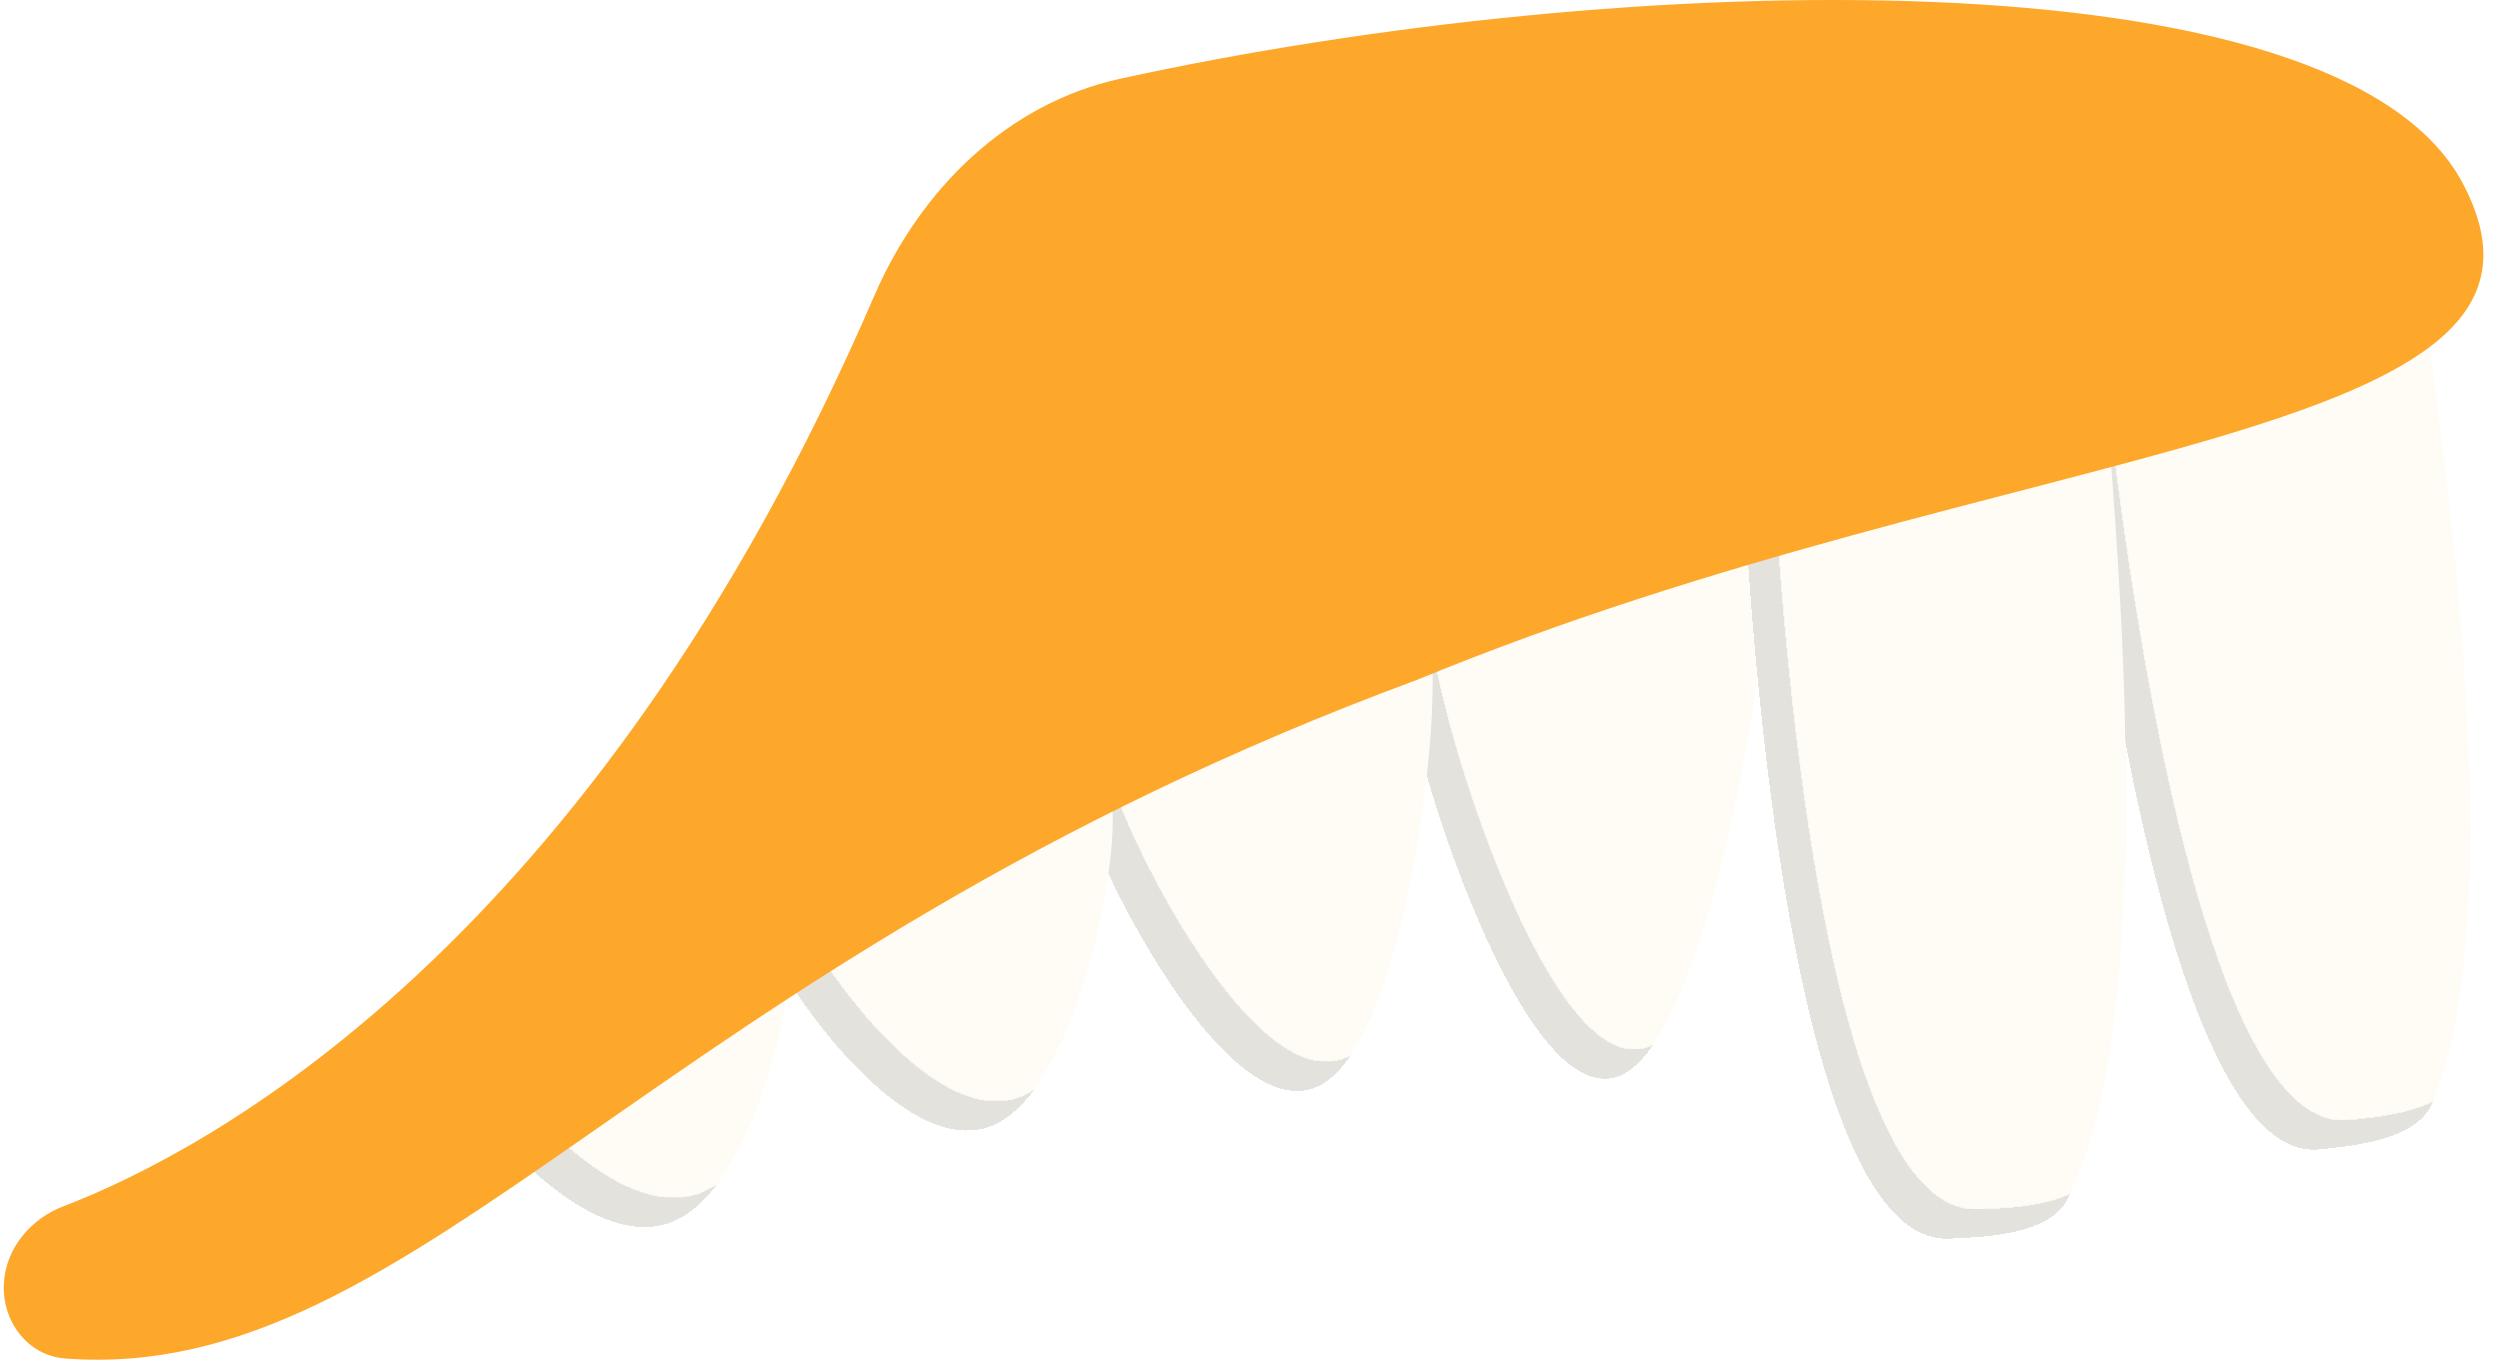
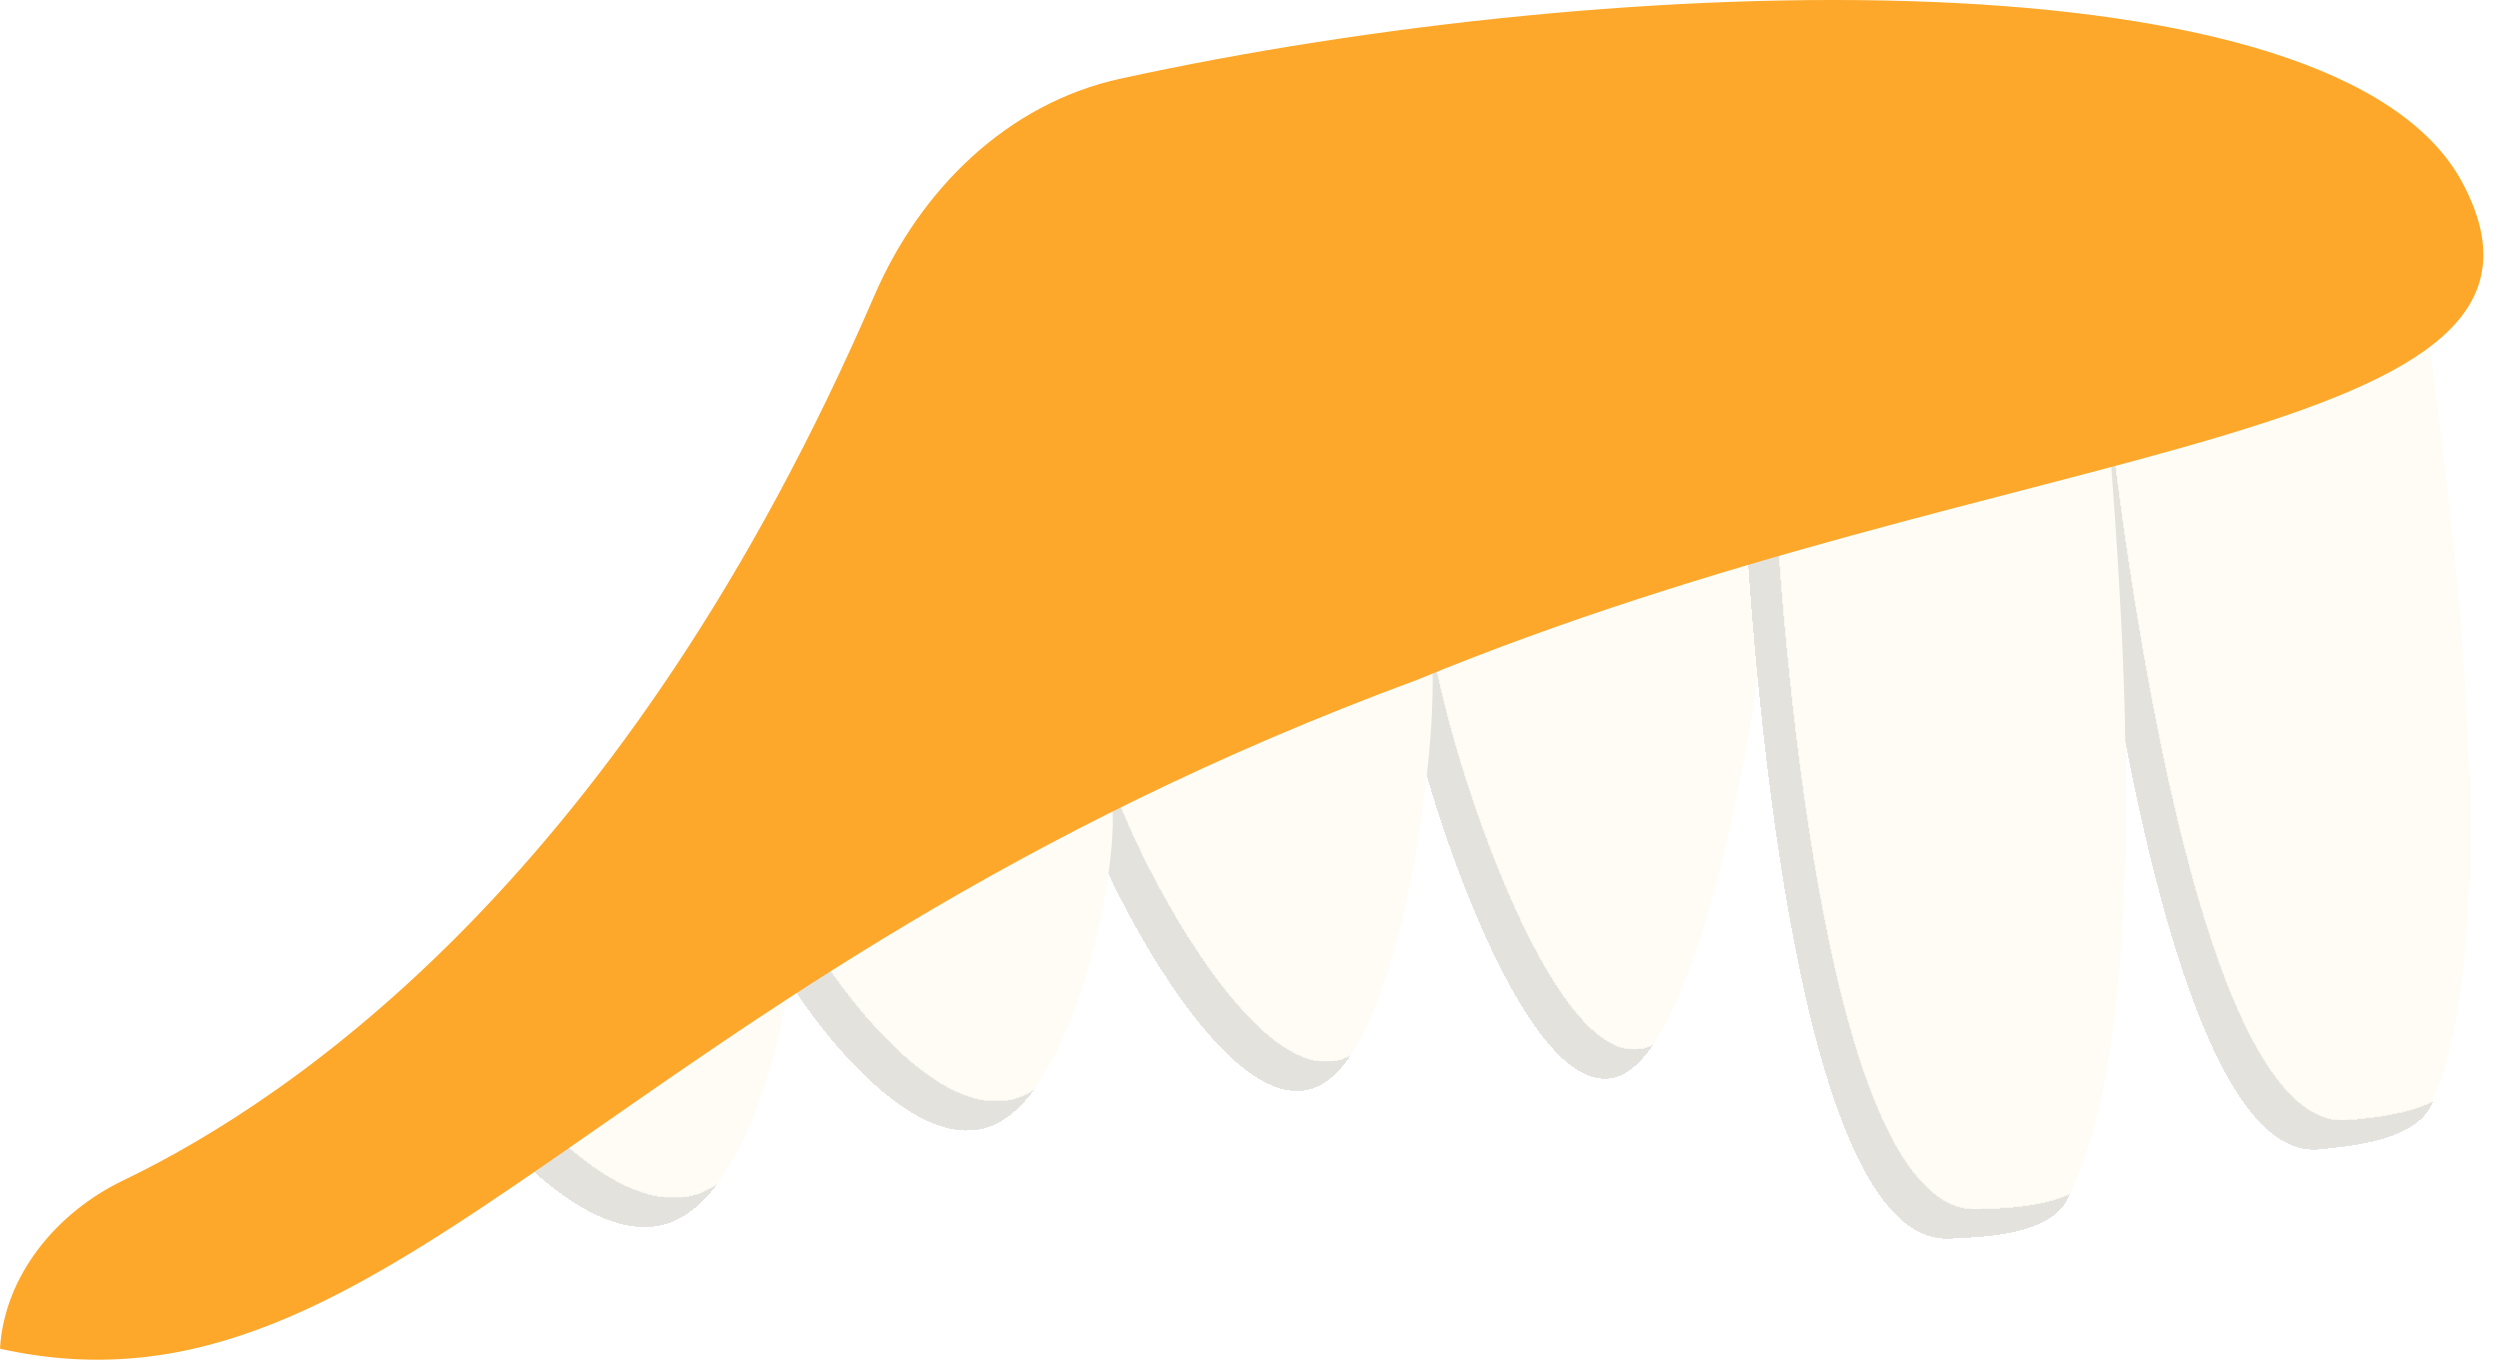
<svg xmlns="http://www.w3.org/2000/svg" width="171" height="93" viewBox="0 0 171 93" fill="none">
  <g filter="url(#filter0_i_28_329)">
    <path d="M142.26 29.969C141.412 22.642 165.221 15.311 166.069 22.638C166.777 28.757 172.026 62.818 166.29 75.527C165.157 78.036 160.598 78.368 158.696 78.579C148.144 79.752 143.107 37.296 142.26 29.969Z" fill="#FEFCF5" />
  </g>
  <g filter="url(#filter1_i_28_329)">
    <path d="M120.985 36.5C121.484 42.167 116.992 71.758 110.504 73.647C104.015 75.536 96.529 51.611 96.03 45.944C95.531 40.278 120.486 30.834 120.985 36.5Z" fill="#FEFCF5" />
  </g>
  <g filter="url(#filter2_i_28_329)">
    <path d="M119.389 35.214C118.951 27.85 143.784 21.902 144.223 29.266C144.589 35.415 147.971 69.722 141.345 82.08C140.037 84.519 135.344 84.588 133.383 84.69C122.499 85.253 119.828 42.577 119.389 35.214Z" fill="#FEFCF5" />
  </g>
  <g filter="url(#filter3_i_28_329)">
    <path d="M97.849 44.194C98.705 48.641 96.084 72.424 89.723 74.435C83.363 76.446 74.379 58.101 73.523 53.655C72.668 49.209 96.994 39.748 97.849 44.194Z" fill="#FEFCF5" />
  </g>
  <g filter="url(#filter4_i_28_329)">
    <path d="M76.009 54.77C76.769 58.019 73.651 75.549 67.258 77.161C60.866 78.773 52.285 65.484 51.524 62.235C50.764 58.986 75.249 51.521 76.009 54.77Z" fill="#FEFCF5" />
  </g>
  <g filter="url(#filter5_i_28_329)">
    <path d="M53.982 63.656C54.754 66.524 51.703 82.17 45.323 83.75C38.943 85.329 30.32 73.721 29.548 70.853C28.776 67.984 53.211 60.787 53.982 63.656Z" fill="#FEFCF5" />
  </g>
-   <path d="M168.431 12.5C159.91 -3.478 110.969 -2.121 76.65 5.379C68.893 7.074 62.945 12.955 59.796 20.243C40.476 64.958 14.053 78.79 4.309 82.522C2.095 83.371 0.404 85.388 0.265 87.755C0.112 90.347 1.87 92.726 4.46 92.922C28.759 94.761 44.563 65.843 96.931 46.5C137.675 29.697 178.031 30.5 168.431 12.5Z" fill="#FDA82A" />
+   <path d="M168.431 12.5C159.91 -3.478 110.969 -2.121 76.65 5.379C68.893 7.074 62.945 12.955 59.796 20.243C42.764 59.662 20.212 75.08 8.433 80.737C3.894 82.917 0.296 87.226 0 92.253C27 98.253 41.431 67 96.931 46.5C137.675 29.697 178.031 30.5 168.431 12.5Z" fill="#FDA82A" />
  <defs>
    <filter id="filter0_i_28_329" x="142.237" y="19.604" width="26.704" height="58.999" filterUnits="userSpaceOnUse" color-interpolation-filters="sRGB">
      <feFlood flood-opacity="0" result="BackgroundImageFix" />
      <feBlend mode="normal" in="SourceGraphic" in2="BackgroundImageFix" result="shape" />
      <feColorMatrix in="SourceAlpha" type="matrix" values="0 0 0 0 0 0 0 0 0 0 0 0 0 0 0 0 0 0 127 0" result="hardAlpha" />
      <feOffset dx="2" dy="-2" />
      <feComposite in2="hardAlpha" operator="arithmetic" k2="-1" k3="1" />
      <feColorMatrix type="matrix" values="0 0 0 0 0 0 0 0 0 0 0 0 0 0 0 0 0 0 0.1 0" />
      <feBlend mode="normal" in2="shape" result="effect1_innerShadow_28_329" />
    </filter>
    <filter id="filter1_i_28_329" x="96.023" y="34.753" width="25" height="39" filterUnits="userSpaceOnUse" color-interpolation-filters="sRGB">
      <feFlood flood-opacity="0" result="BackgroundImageFix" />
      <feBlend mode="normal" in="SourceGraphic" in2="BackgroundImageFix" result="shape" />
      <feColorMatrix in="SourceAlpha" type="matrix" values="0 0 0 0 0 0 0 0 0 0 0 0 0 0 0 0 0 0 127 0" result="hardAlpha" />
      <feOffset dx="2" dy="-2" />
      <feComposite in2="hardAlpha" operator="arithmetic" k2="-1" k3="1" />
      <feColorMatrix type="matrix" values="0 0 0 0 0 0 0 0 0 0 0 0 0 0 0 0 0 0 0.1 0" />
      <feBlend mode="normal" in2="shape" result="effect1_innerShadow_28_329" />
    </filter>
    <filter id="filter2_i_28_329" x="119.384" y="25.896" width="26.026" height="58.799" filterUnits="userSpaceOnUse" color-interpolation-filters="sRGB">
      <feFlood flood-opacity="0" result="BackgroundImageFix" />
      <feBlend mode="normal" in="SourceGraphic" in2="BackgroundImageFix" result="shape" />
      <feColorMatrix in="SourceAlpha" type="matrix" values="0 0 0 0 0 0 0 0 0 0 0 0 0 0 0 0 0 0 127 0" result="hardAlpha" />
      <feOffset dx="2" dy="-2" />
      <feComposite in2="hardAlpha" operator="arithmetic" k2="-1" k3="1" />
      <feColorMatrix type="matrix" values="0 0 0 0 0 0 0 0 0 0 0 0 0 0 0 0 0 0 0.1 0" />
      <feBlend mode="normal" in2="shape" result="effect1_innerShadow_28_329" />
    </filter>
    <filter id="filter3_i_28_329" x="73.501" y="43.035" width="24.505" height="31.553" filterUnits="userSpaceOnUse" color-interpolation-filters="sRGB">
      <feFlood flood-opacity="0" result="BackgroundImageFix" />
      <feBlend mode="normal" in="SourceGraphic" in2="BackgroundImageFix" result="shape" />
      <feColorMatrix in="SourceAlpha" type="matrix" values="0 0 0 0 0 0 0 0 0 0 0 0 0 0 0 0 0 0 127 0" result="hardAlpha" />
      <feOffset dx="2" dy="-2" />
      <feComposite in2="hardAlpha" operator="arithmetic" k2="-1" k3="1" />
      <feColorMatrix type="matrix" values="0 0 0 0 0 0 0 0 0 0 0 0 0 0 0 0 0 0 0.1 0" />
      <feBlend mode="normal" in2="shape" result="effect1_innerShadow_28_329" />
    </filter>
    <filter id="filter4_i_28_329" x="51.507" y="53.969" width="24.614" height="23.327" filterUnits="userSpaceOnUse" color-interpolation-filters="sRGB">
      <feFlood flood-opacity="0" result="BackgroundImageFix" />
      <feBlend mode="normal" in="SourceGraphic" in2="BackgroundImageFix" result="shape" />
      <feColorMatrix in="SourceAlpha" type="matrix" values="0 0 0 0 0 0 0 0 0 0 0 0 0 0 0 0 0 0 127 0" result="hardAlpha" />
      <feOffset dx="2" dy="-2" />
      <feComposite in2="hardAlpha" operator="arithmetic" k2="-1" k3="1" />
      <feColorMatrix type="matrix" values="0 0 0 0 0 0 0 0 0 0 0 0 0 0 0 0 0 0 0.1 0" />
      <feBlend mode="normal" in2="shape" result="effect1_innerShadow_28_329" />
    </filter>
    <filter id="filter5_i_28_329" x="29.53" y="62.993" width="24.569" height="20.904" filterUnits="userSpaceOnUse" color-interpolation-filters="sRGB">
      <feFlood flood-opacity="0" result="BackgroundImageFix" />
      <feBlend mode="normal" in="SourceGraphic" in2="BackgroundImageFix" result="shape" />
      <feColorMatrix in="SourceAlpha" type="matrix" values="0 0 0 0 0 0 0 0 0 0 0 0 0 0 0 0 0 0 127 0" result="hardAlpha" />
      <feOffset dx="2" dy="-2" />
      <feComposite in2="hardAlpha" operator="arithmetic" k2="-1" k3="1" />
      <feColorMatrix type="matrix" values="0 0 0 0 0 0 0 0 0 0 0 0 0 0 0 0 0 0 0.1 0" />
      <feBlend mode="normal" in2="shape" result="effect1_innerShadow_28_329" />
    </filter>
  </defs>
</svg>
